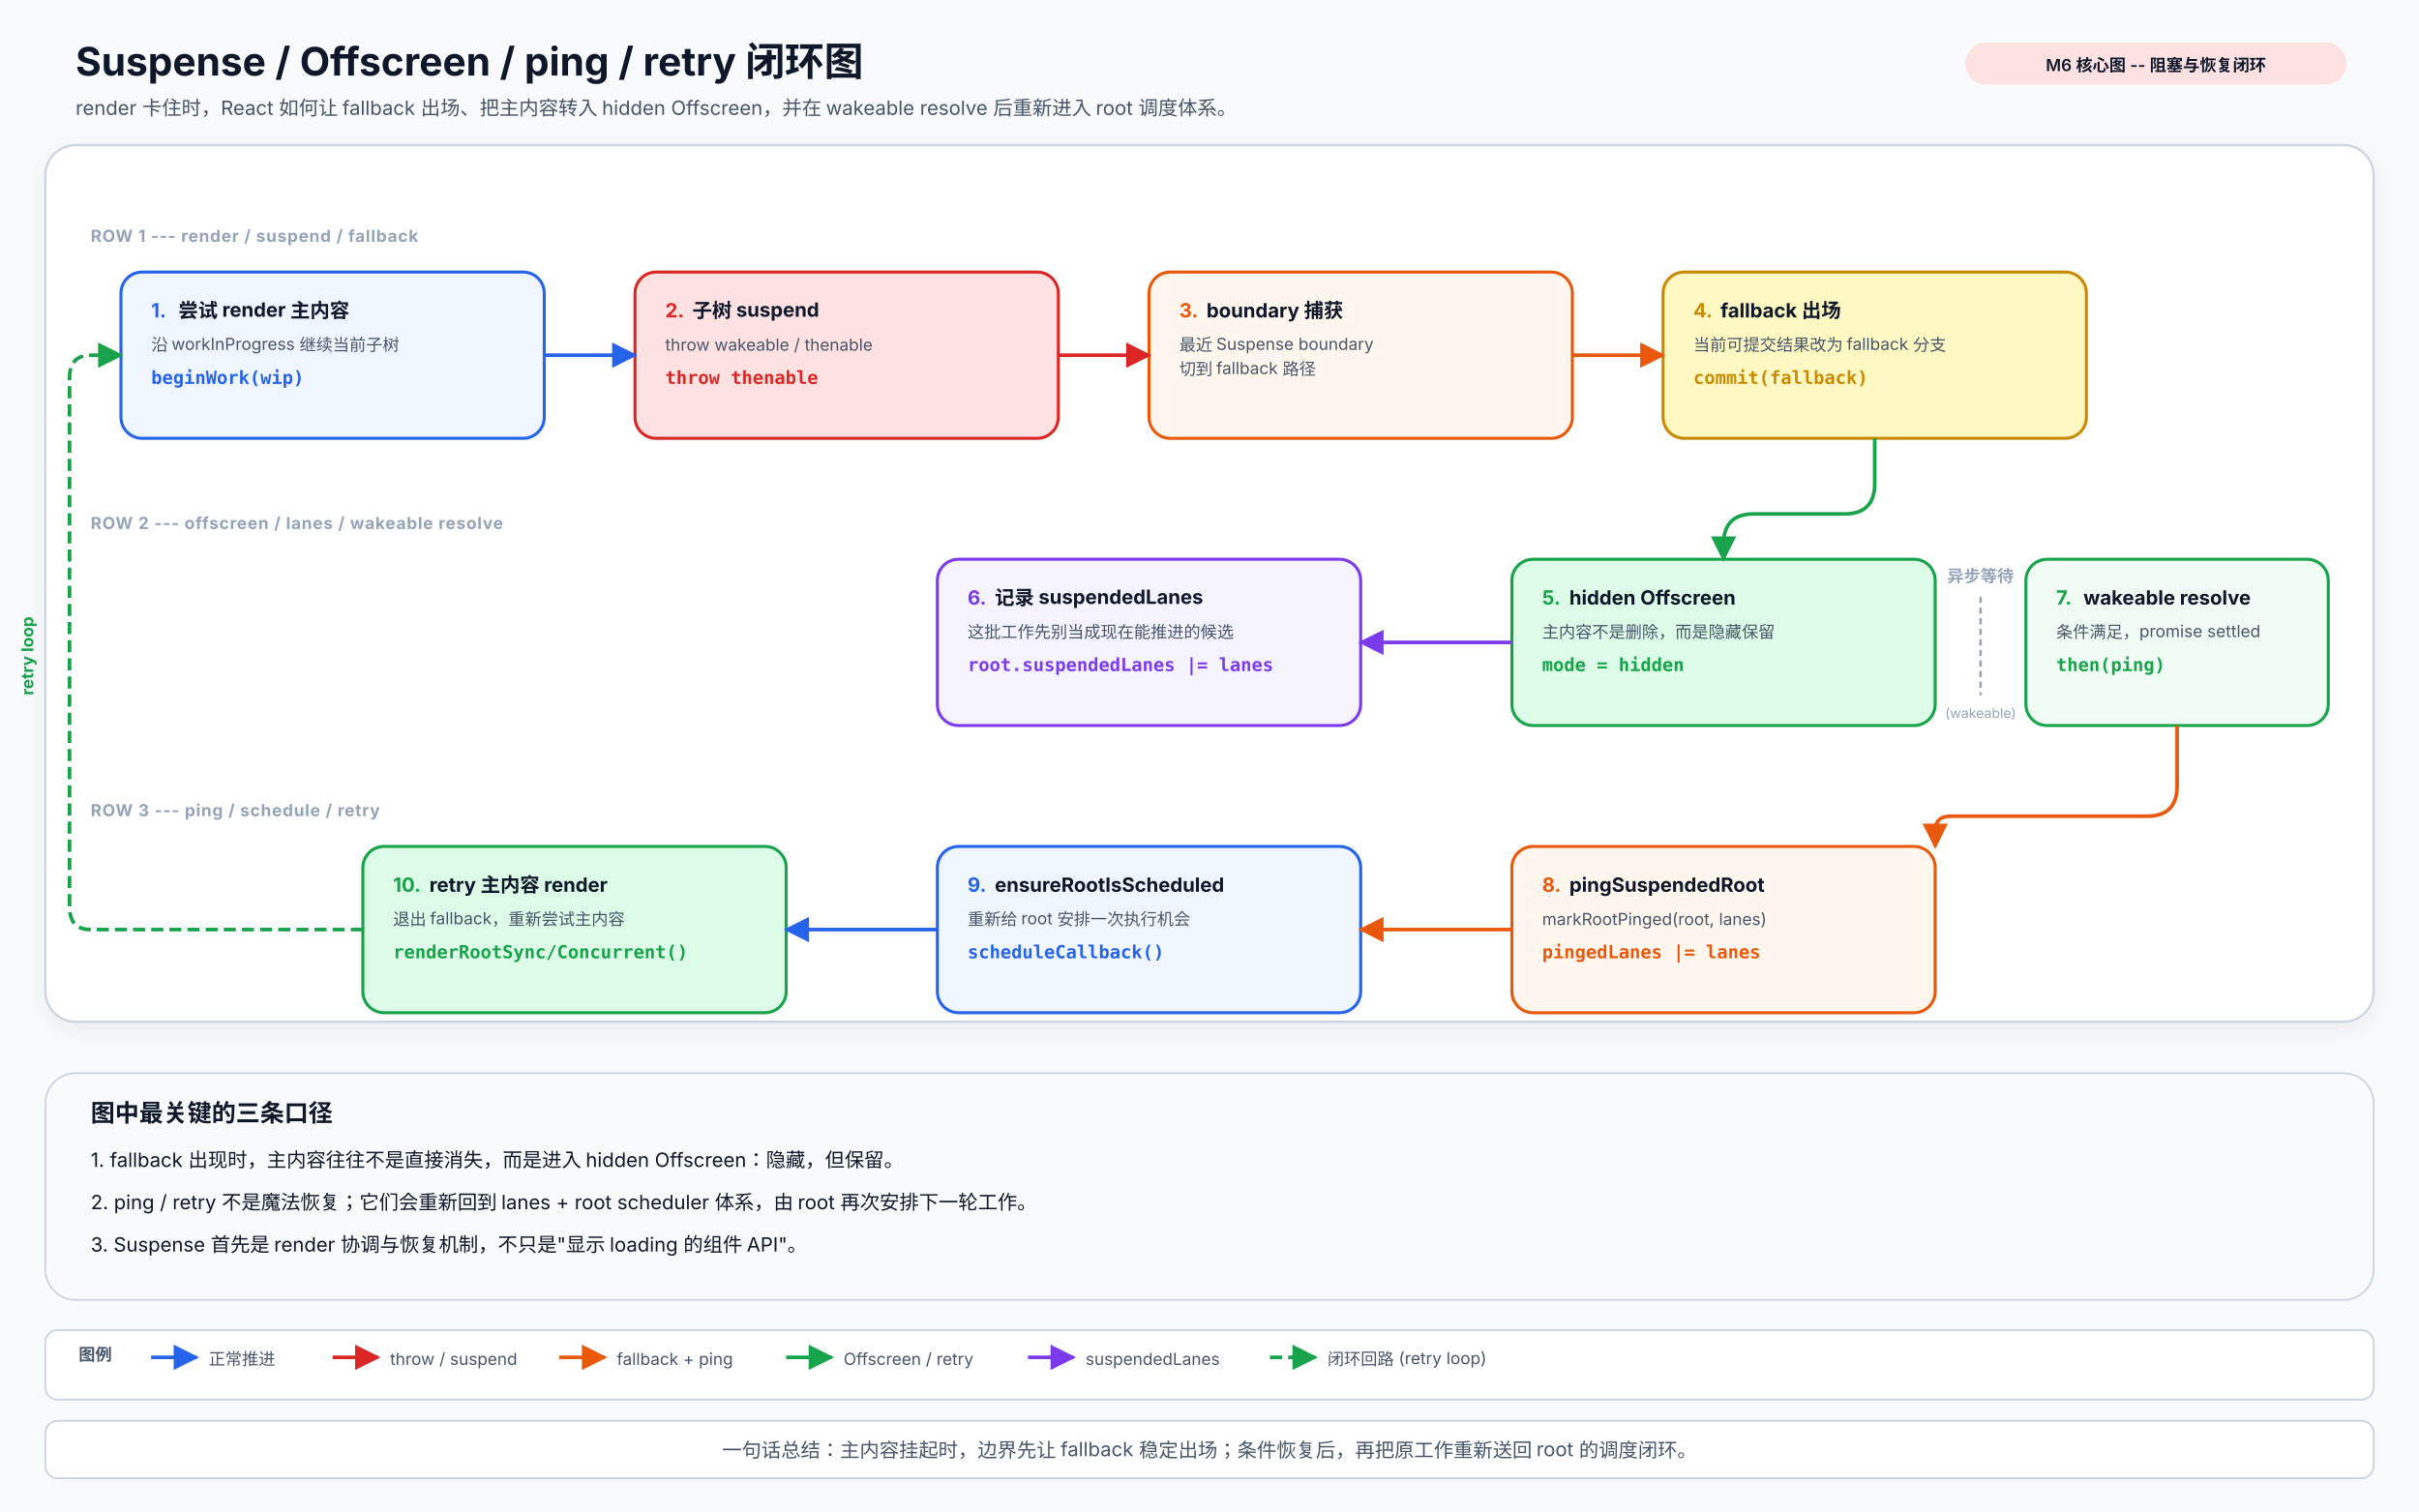
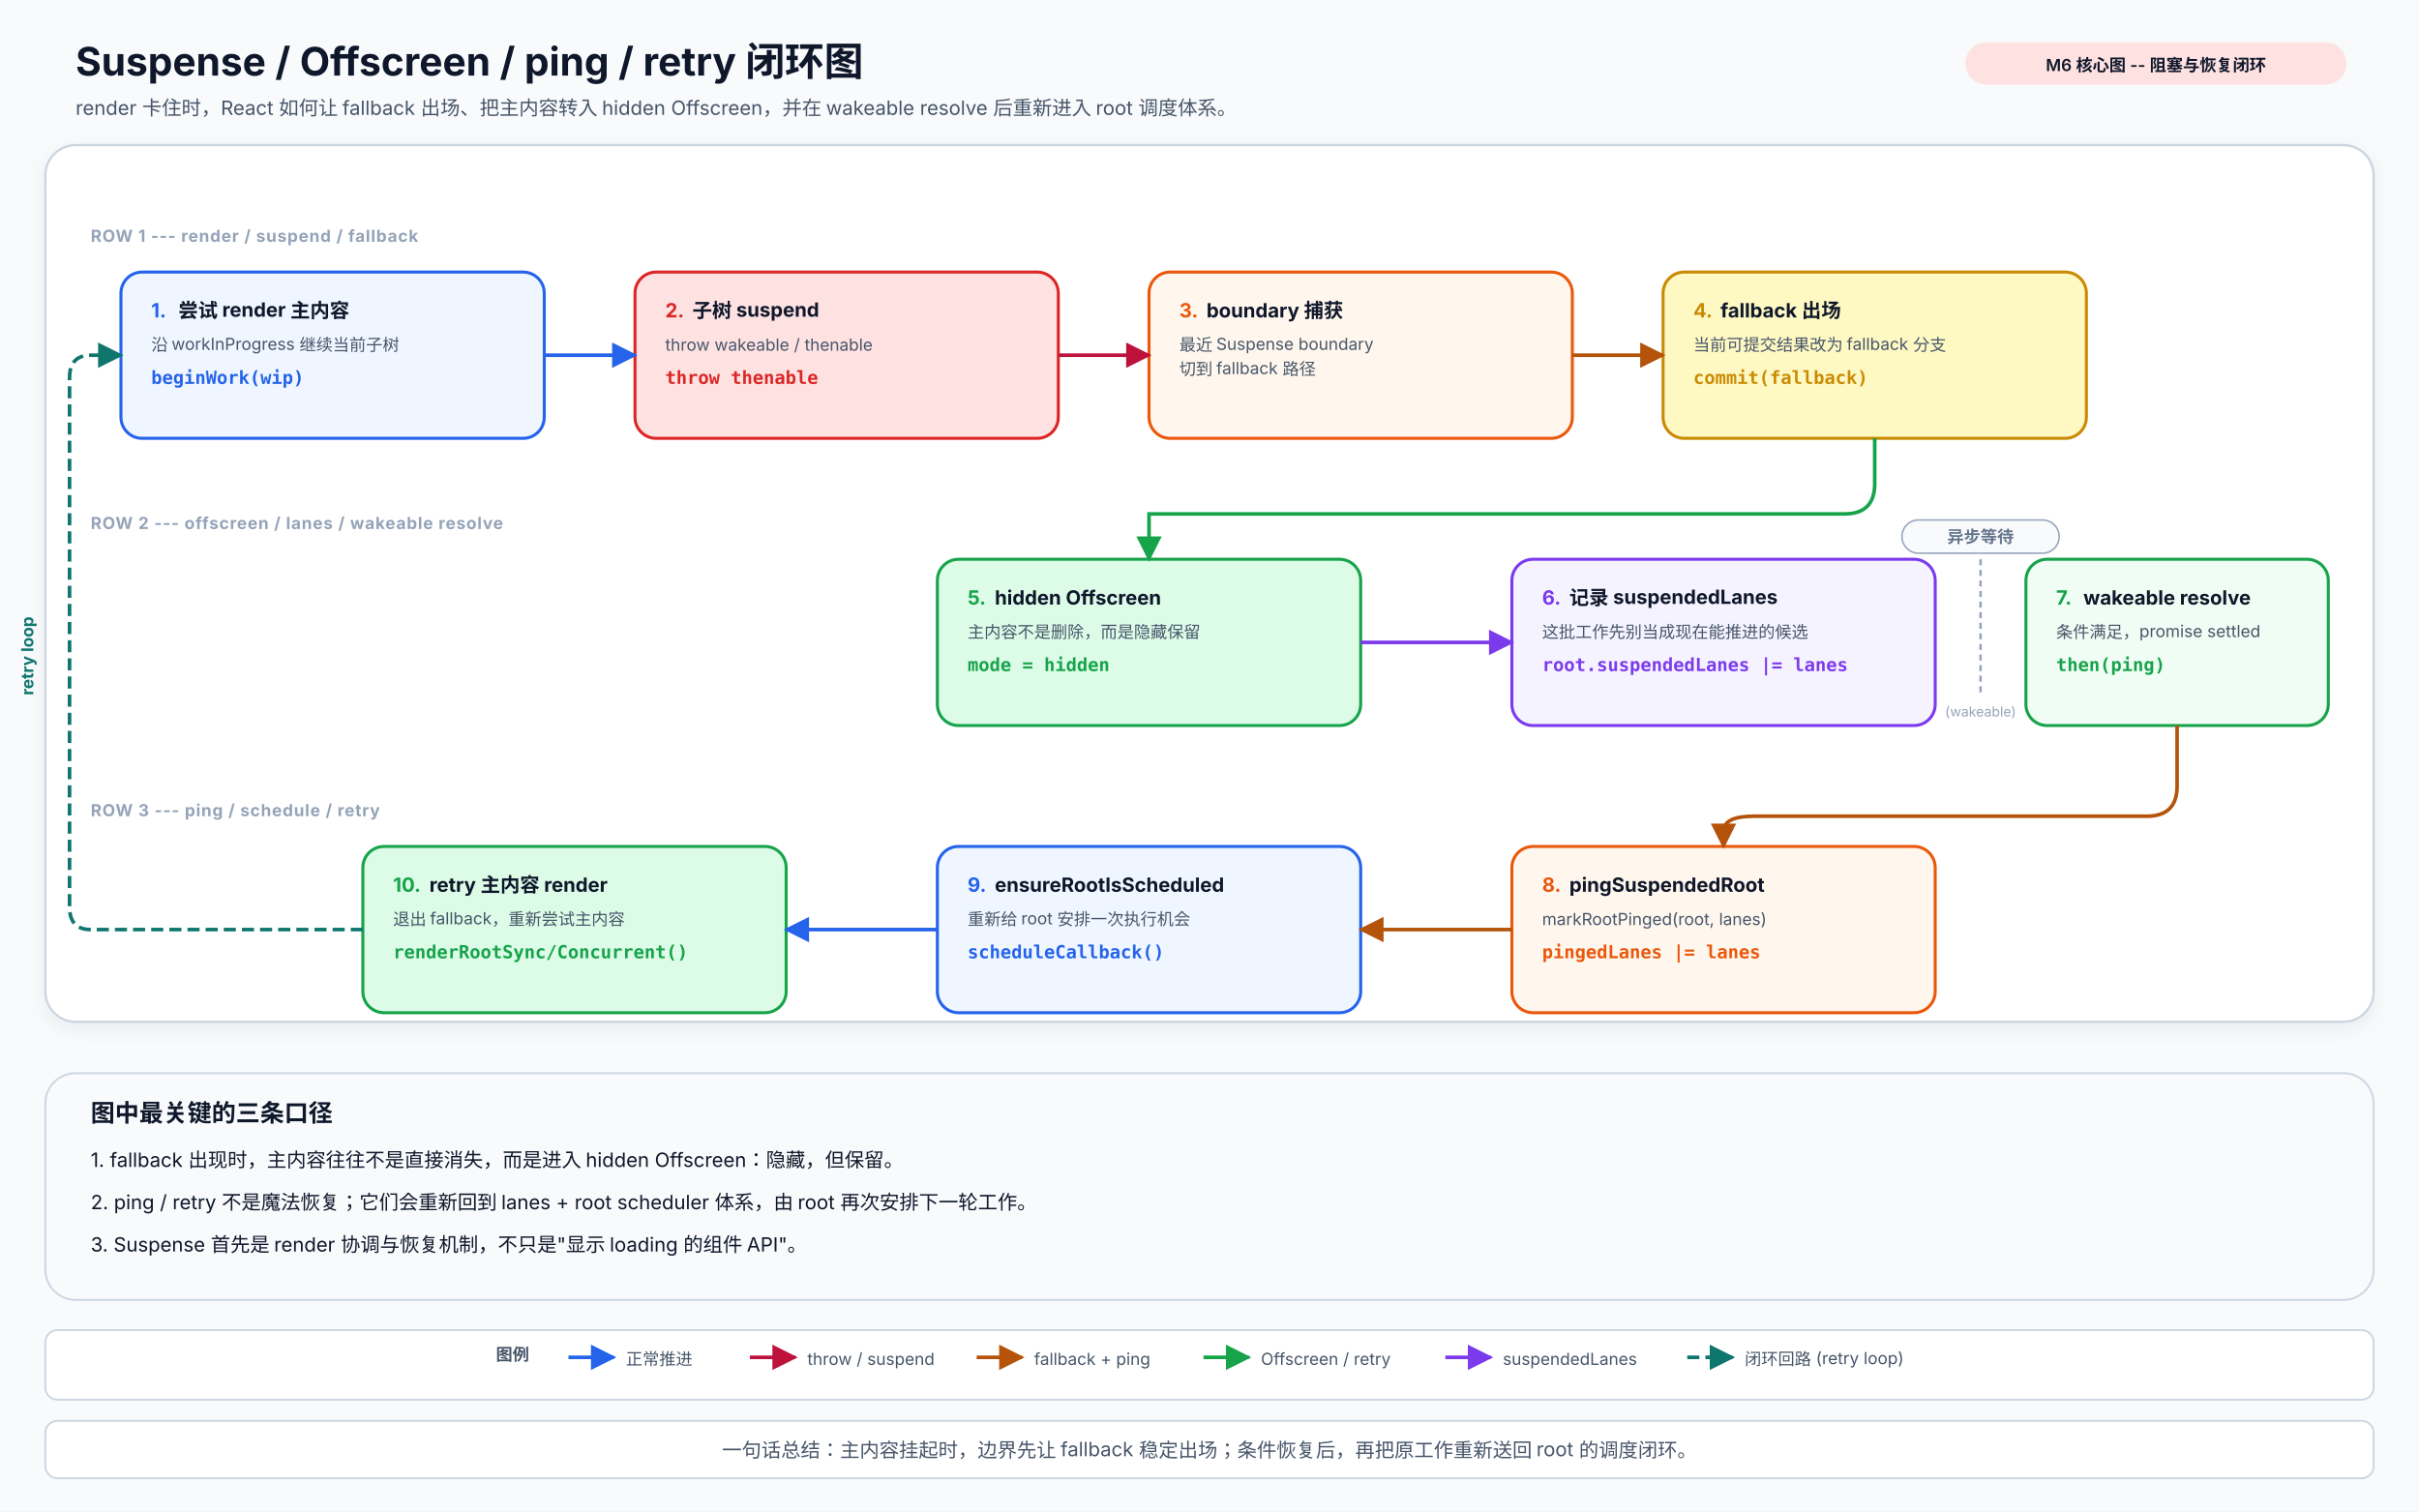
<svg xmlns="http://www.w3.org/2000/svg" width="1600" height="1000" viewBox="0 0 1600 1000">
  <defs>
    <style>
      .title   { font: 700 26px 'Inter','Noto Sans SC','PingFang SC','Microsoft YaHei',sans-serif; fill: #0f172a; }
      .sub     { font: 400 13px 'Inter','Noto Sans SC','PingFang SC','Microsoft YaHei',sans-serif; fill: #475569; }
      .heading { font: 700 16px 'Inter','Noto Sans SC','PingFang SC','Microsoft YaHei',sans-serif; fill: #0f172a; }
      .label   { font: 700 13px 'Inter','Noto Sans SC','PingFang SC','Microsoft YaHei',sans-serif; fill: #0f172a; }
      .body    { font: 400 13px 'Inter','Noto Sans SC','PingFang SC','Microsoft YaHei',sans-serif; fill: #0f172a; }
      .hint    { font: 400 11px 'Inter','Noto Sans SC','PingFang SC','Microsoft YaHei',sans-serif; fill: #475569; }
      .mono    { font: 600 12px 'JetBrains Mono','Fira Code','SFMono-Regular',monospace; fill: #0f172a; }
      .shadow  { filter: url(#shadow-filter); }
    </style>
    <filter id="shadow-filter" x="-4%" y="-4%" width="108%" height="108%">
      <feDropShadow dx="0" dy="4" stdDeviation="6" flood-color="rgba(15,23,42,0.06)" />
    </filter>
    <marker id="arr-blue" viewBox="0 0 10 10" refX="9" refY="5" markerWidth="7" markerHeight="7" orient="auto-start-reverse">
      <path d="M0 0L10 5L0 10z" fill="#2563eb" />
    </marker>
    <marker id="arr-orange" viewBox="0 0 10 10" refX="9" refY="5" markerWidth="7" markerHeight="7" orient="auto-start-reverse">
-       <path d="M0 0L10 5L0 10z" fill="#ea580c" />
+       <path d="M0 0L10 5L0 10z" fill="#b45309" />
    </marker>
    <marker id="arr-purple" viewBox="0 0 10 10" refX="9" refY="5" markerWidth="7" markerHeight="7" orient="auto-start-reverse">
      <path d="M0 0L10 5L0 10z" fill="#7c3aed" />
    </marker>
    <marker id="arr-green" viewBox="0 0 10 10" refX="9" refY="5" markerWidth="7" markerHeight="7" orient="auto-start-reverse">
      <path d="M0 0L10 5L0 10z" fill="#16a34a" />
    </marker>
    <marker id="arr-red" viewBox="0 0 10 10" refX="9" refY="5" markerWidth="7" markerHeight="7" orient="auto-start-reverse">
-       <path d="M0 0L10 5L0 10z" fill="#dc2626" />
+       <path d="M0 0L10 5L0 10z" fill="#be123c" />
    </marker>
    <marker id="arr-slate" viewBox="0 0 10 10" refX="9" refY="5" markerWidth="7" markerHeight="7" orient="auto-start-reverse">
      <path d="M0 0L10 5L0 10z" fill="#475569" />
+     </marker>
+     <marker id="arr-teal" viewBox="0 0 10 10" refX="9" refY="5" markerWidth="7" markerHeight="7" orient="auto-start-reverse">
+       <path d="M0 0L10 5L0 10z" fill="#0f766e" />
    </marker>
  </defs>
  <rect width="1600" height="1000" fill="#f8fafc" />
  <text x="50" y="50" class="title">Suspense / Offscreen / ping / retry 闭环图</text>
  <text x="50" y="76" class="sub">render 卡住时，React 如何让 fallback 出场、把主内容转入 hidden Offscreen，并在 wakeable resolve 后重新进入 root 调度体系。</text>
  <rect x="1300" y="28" width="252" height="28" rx="14" fill="#fee2e2" />
  <text x="1426" y="47" class="hint" text-anchor="middle" style="fill:#0f172a; font-weight:600">M6 核心图 -- 阻塞与恢复闭环</text>
  <rect x="30" y="96" width="1540" height="580" rx="20" fill="#ffffff" stroke="#cbd5e1" stroke-width="1.5" class="shadow" />
  <text x="60" y="160" class="hint" style="font-weight:700; fill:#94a3b8; letter-spacing:0.5px">ROW 1 --- render / suspend / fallback</text>
  <rect x="80" y="180" width="280" height="110" rx="14" fill="#eff6ff" stroke="#2563eb" stroke-width="2" />
  <text x="100" y="210" class="label" style="fill:#2563eb">1.</text>
  <text x="118" y="210" class="label">尝试 render 主内容</text>
  <text x="100" y="232" class="hint">沿 workInProgress 继续当前子树</text>
  <text x="100" y="254" class="mono" style="fill:#2563eb">beginWork(wip)</text>
  <rect x="420" y="180" width="280" height="110" rx="14" fill="#fee2e2" stroke="#dc2626" stroke-width="2" />
  <text x="440" y="210" class="label" style="fill:#dc2626">2.</text>
  <text x="458" y="210" class="label">子树 suspend</text>
  <text x="440" y="232" class="hint">throw wakeable / thenable</text>
  <text x="440" y="254" class="mono" style="fill:#dc2626">throw thenable</text>
  <rect x="760" y="180" width="280" height="110" rx="14" fill="#fff7ed" stroke="#ea580c" stroke-width="2" />
  <text x="780" y="210" class="label" style="fill:#ea580c">3.</text>
  <text x="798" y="210" class="label">boundary 捕获</text>
  <text x="780" y="232" class="hint">最近 Suspense boundary</text>
  <text x="780" y="248" class="hint">切到 fallback 路径</text>
  <rect x="1100" y="180" width="280" height="110" rx="14" fill="#fef9c3" stroke="#ca8a04" stroke-width="2" />
  <text x="1120" y="210" class="label" style="fill:#ca8a04">4.</text>
  <text x="1138" y="210" class="label">fallback 出场</text>
  <text x="1120" y="232" class="hint">当前可提交结果改为 fallback 分支</text>
  <text x="1120" y="254" class="mono" style="fill:#ca8a04">commit(fallback)</text>
  <path d="M360 235 L420 235" stroke="#2563eb" stroke-width="2.4" fill="none" marker-end="url(#arr-blue)" />
-   <path d="M700 235 L760 235" stroke="#dc2626" stroke-width="2.4" fill="none" marker-end="url(#arr-red)" />
-   <path d="M1040 235 L1100 235" stroke="#ea580c" stroke-width="2.4" fill="none" marker-end="url(#arr-orange)" />
+   <path d="M700 235 L760 235" stroke="#be123c" stroke-width="2.4" fill="none" marker-end="url(#arr-red)" />
+   <path d="M1040 235 L1100 235" stroke="#b45309" stroke-width="2.4" fill="none" marker-end="url(#arr-orange)" />
  <text x="60" y="350" class="hint" style="font-weight:700; fill:#94a3b8; letter-spacing:0.5px">ROW 2 --- offscreen / lanes / wakeable resolve</text>
-   <rect x="1000" y="370" width="280" height="110" rx="14" fill="#dcfce7" stroke="#16a34a" stroke-width="2" />
-   <text x="1020" y="400" class="label" style="fill:#16a34a">5.</text>
-   <text x="1038" y="400" class="label">hidden Offscreen</text>
-   <text x="1020" y="422" class="hint">主内容不是删除，而是隐藏保留</text>
-   <text x="1020" y="444" class="mono" style="fill:#16a34a">mode = hidden</text>
-   <rect x="620" y="370" width="280" height="110" rx="14" fill="#f5f3ff" stroke="#7c3aed" stroke-width="2" />
-   <text x="640" y="400" class="label" style="fill:#7c3aed">6.</text>
-   <text x="658" y="400" class="label">记录 suspendedLanes</text>
-   <text x="640" y="422" class="hint">这批工作先别当成现在能推进的候选</text>
-   <text x="640" y="444" class="mono" style="fill:#7c3aed">root.suspendedLanes |= lanes</text>
+   <rect x="620" y="370" width="280" height="110" rx="14" fill="#dcfce7" stroke="#16a34a" stroke-width="2" />
+   <text x="640" y="400" class="label" style="fill:#16a34a">5.</text>
+   <text x="658" y="400" class="label">hidden Offscreen</text>
+   <text x="640" y="422" class="hint">主内容不是删除，而是隐藏保留</text>
+   <text x="640" y="444" class="mono" style="fill:#16a34a">mode = hidden</text>
+   <rect x="1000" y="370" width="280" height="110" rx="14" fill="#f5f3ff" stroke="#7c3aed" stroke-width="2" />
+   <text x="1020" y="400" class="label" style="fill:#7c3aed">6.</text>
+   <text x="1038" y="400" class="label">记录 suspendedLanes</text>
+   <text x="1020" y="422" class="hint">这批工作先别当成现在能推进的候选</text>
+   <text x="1020" y="444" class="mono" style="fill:#7c3aed">root.suspendedLanes |= lanes</text>
  <rect x="1340" y="370" width="200" height="110" rx="14" fill="#f0fdf4" stroke="#16a34a" stroke-width="2" />
  <text x="1360" y="400" class="label" style="fill:#16a34a">7.</text>
  <text x="1378" y="400" class="label">wakeable resolve</text>
  <text x="1360" y="422" class="hint">条件满足，promise settled</text>
  <text x="1360" y="444" class="mono" style="fill:#16a34a">then(ping)</text>
-   <path d="M1240 290 L1240 320 Q1240 340 1220 340 L1160 340 Q1140 340 1140 360 L1140 370" stroke="#16a34a" stroke-width="2.4" fill="none" marker-end="url(#arr-green)" />
-   <path d="M1000 425 L900 425" stroke="#7c3aed" stroke-width="2.4" fill="none" marker-end="url(#arr-purple)" />
-   <line x1="1310" y1="395" x2="1310" y2="460" stroke="#94a3b8" stroke-width="1.6" stroke-dasharray="4 3" />
-   <text x="1310" y="385" class="hint" text-anchor="middle" style="fill:#94a3b8; font-weight:600">异步等待</text>
-   <text x="1310" y="475" class="hint" text-anchor="middle" style="fill:#94a3b8; font-size:9px">(wakeable)</text>
+   <path d="M1240 290 L1240 320 Q1240 340 1220 340 L760 340 Q760 340 760 360 L760 370" stroke="#16a34a" stroke-width="2.4" fill="none" marker-end="url(#arr-green)" />
+   <path d="M900 425 L1000 425" stroke="#7c3aed" stroke-width="2.4" fill="none" marker-end="url(#arr-purple)" />
+   <rect x="1258" y="344" width="104" height="22" rx="11" fill="#f8fafc" stroke="#94a3b8" stroke-width="1" />
+   <text x="1310" y="359" class="hint" text-anchor="middle" style="fill:#64748b; font-weight:600">异步等待</text>
+   <line x1="1310" y1="370" x2="1310" y2="458" stroke="#94a3b8" stroke-width="1.6" stroke-dasharray="4 3" />
+   <text x="1310" y="474" class="hint" text-anchor="middle" style="fill:#94a3b8; font-size:9px">(wakeable)</text>
  <text x="60" y="540" class="hint" style="font-weight:700; fill:#94a3b8; letter-spacing:0.5px">ROW 3 --- ping / schedule / retry</text>
  <rect x="1000" y="560" width="280" height="110" rx="14" fill="#fff7ed" stroke="#ea580c" stroke-width="2" />
  <text x="1020" y="590" class="label" style="fill:#ea580c">8.</text>
  <text x="1038" y="590" class="label">pingSuspendedRoot</text>
  <text x="1020" y="612" class="hint">markRootPinged(root, lanes)</text>
  <text x="1020" y="634" class="mono" style="fill:#ea580c">pingedLanes |= lanes</text>
  <rect x="620" y="560" width="280" height="110" rx="14" fill="#eff6ff" stroke="#2563eb" stroke-width="2" />
  <text x="640" y="590" class="label" style="fill:#2563eb">9.</text>
  <text x="658" y="590" class="label">ensureRootIsScheduled</text>
  <text x="640" y="612" class="hint">重新给 root 安排一次执行机会</text>
  <text x="640" y="634" class="mono" style="fill:#2563eb">scheduleCallback()</text>
  <rect x="240" y="560" width="280" height="110" rx="14" fill="#dcfce7" stroke="#16a34a" stroke-width="2" />
  <text x="260" y="590" class="label" style="fill:#16a34a">10.</text>
  <text x="284" y="590" class="label">retry 主内容 render</text>
  <text x="260" y="612" class="hint">退出 fallback，重新尝试主内容</text>
  <text x="260" y="634" class="mono" style="fill:#16a34a">renderRootSync/Concurrent()</text>
-   <path d="M1440 480 L1440 520 Q1440 540 1420 540 L1290 540 Q1280 540 1280 550 L1280 560" stroke="#ea580c" stroke-width="2.4" fill="none" marker-end="url(#arr-orange)" />
-   <path d="M1000 615 L900 615" stroke="#ea580c" stroke-width="2.4" fill="none" marker-end="url(#arr-orange)" />
+   <path d="M1440 480 L1440 520 Q1440 540 1420 540 L1160 540 Q1140 540 1140 550 L1140 560" stroke="#b45309" stroke-width="2.4" fill="none" marker-end="url(#arr-orange)" />
+   <path d="M1000 615 L900 615" stroke="#b45309" stroke-width="2.4" fill="none" marker-end="url(#arr-orange)" />
  <path d="M620 615 L520 615" stroke="#2563eb" stroke-width="2.4" fill="none" marker-end="url(#arr-blue)" />
-   <path d="M240 615 L60 615 Q46 615 46 600 L46 250 Q46 235 60 235 L80 235" stroke="#16a34a" stroke-width="2.4" fill="none" stroke-dasharray="8 4" marker-end="url(#arr-green)" />
-   <text x="22" y="460" class="hint" style="fill:#16a34a; font-weight:700" transform="rotate(-90,22,460)">retry loop</text>
+   <path d="M240 615 L60 615 Q46 615 46 600 L46 250 Q46 235 60 235 L80 235" stroke="#0f766e" stroke-width="2.4" fill="none" stroke-dasharray="8 4" marker-end="url(#arr-teal)" />
+   <text x="22" y="460" class="hint" style="fill:#0f766e; font-weight:700" transform="rotate(-90,22,460)">retry loop</text>
  <rect x="30" y="710" width="1540" height="150" rx="20" fill="#f8fafc" stroke="#cbd5e1" stroke-width="1.2" />
  <text x="60" y="742" class="heading">图中最关键的三条口径</text>
  <text x="60" y="772" class="body">1. fallback 出现时，主内容往往不是直接消失，而是进入 hidden Offscreen：隐藏，但保留。</text>
  <text x="60" y="800" class="body">2. ping / retry 不是魔法恢复；它们会重新回到 lanes + root scheduler 体系，由 root 再次安排下一轮工作。</text>
  <text x="60" y="828" class="body">3. Suspense 首先是 render 协调与恢复机制，不只是"显示 loading 的组件 API"。</text>
  <rect x="30" y="880" width="1540" height="46" rx="8" fill="#ffffff" stroke="#cbd5e1" stroke-width="1.2" />
-   <text x="52" y="900" class="hint" style="font-weight:700">图例</text>
-   <line x1="100" y1="898" x2="130" y2="898" stroke="#2563eb" stroke-width="2.4" marker-end="url(#arr-blue)" />
-   <text x="138" y="903" class="hint">正常推进</text>
-   <line x1="220" y1="898" x2="250" y2="898" stroke="#dc2626" stroke-width="2.4" marker-end="url(#arr-red)" />
-   <text x="258" y="903" class="hint">throw / suspend</text>
-   <line x1="370" y1="898" x2="400" y2="898" stroke="#ea580c" stroke-width="2.4" marker-end="url(#arr-orange)" />
-   <text x="408" y="903" class="hint">fallback + ping</text>
-   <line x1="520" y1="898" x2="550" y2="898" stroke="#16a34a" stroke-width="2.4" marker-end="url(#arr-green)" />
-   <text x="558" y="903" class="hint">Offscreen / retry</text>
-   <line x1="680" y1="898" x2="710" y2="898" stroke="#7c3aed" stroke-width="2.4" marker-end="url(#arr-purple)" />
-   <text x="718" y="903" class="hint">suspendedLanes</text>
-   <line x1="840" y1="898" x2="870" y2="898" stroke="#16a34a" stroke-width="2.4" stroke-dasharray="8 4" marker-end="url(#arr-green)" />
-   <text x="878" y="903" class="hint">闭环回路 (retry loop)</text>
+   <g transform="translate(276 0)">
+     <text x="52" y="900" class="hint" style="font-weight:700">图例</text>
+     <line x1="100" y1="898" x2="130" y2="898" stroke="#2563eb" stroke-width="2.4" marker-end="url(#arr-blue)" />
+     <text x="138" y="903" class="hint">正常推进</text>
+     <line x1="220" y1="898" x2="250" y2="898" stroke="#be123c" stroke-width="2.4" marker-end="url(#arr-red)" />
+     <text x="258" y="903" class="hint">throw / suspend</text>
+     <line x1="370" y1="898" x2="400" y2="898" stroke="#b45309" stroke-width="2.4" marker-end="url(#arr-orange)" />
+     <text x="408" y="903" class="hint">fallback + ping</text>
+     <line x1="520" y1="898" x2="550" y2="898" stroke="#16a34a" stroke-width="2.4" marker-end="url(#arr-green)" />
+     <text x="558" y="903" class="hint">Offscreen / retry</text>
+     <line x1="680" y1="898" x2="710" y2="898" stroke="#7c3aed" stroke-width="2.4" marker-end="url(#arr-purple)" />
+     <text x="718" y="903" class="hint">suspendedLanes</text>
+     <line x1="840" y1="898" x2="870" y2="898" stroke="#0f766e" stroke-width="2.4" stroke-dasharray="8 4" marker-end="url(#arr-teal)" />
+     <text x="878" y="903" class="hint">闭环回路 (retry loop)</text>
+   </g>
  <rect x="30" y="940" width="1540" height="38" rx="8" fill="#ffffff" stroke="#cbd5e1" stroke-width="1.2" />
  <text x="800" y="964" class="sub" text-anchor="middle">一句话总结：主内容挂起时，边界先让 fallback 稳定出场；条件恢复后，再把原工作重新送回 root 的调度闭环。</text>
</svg>
